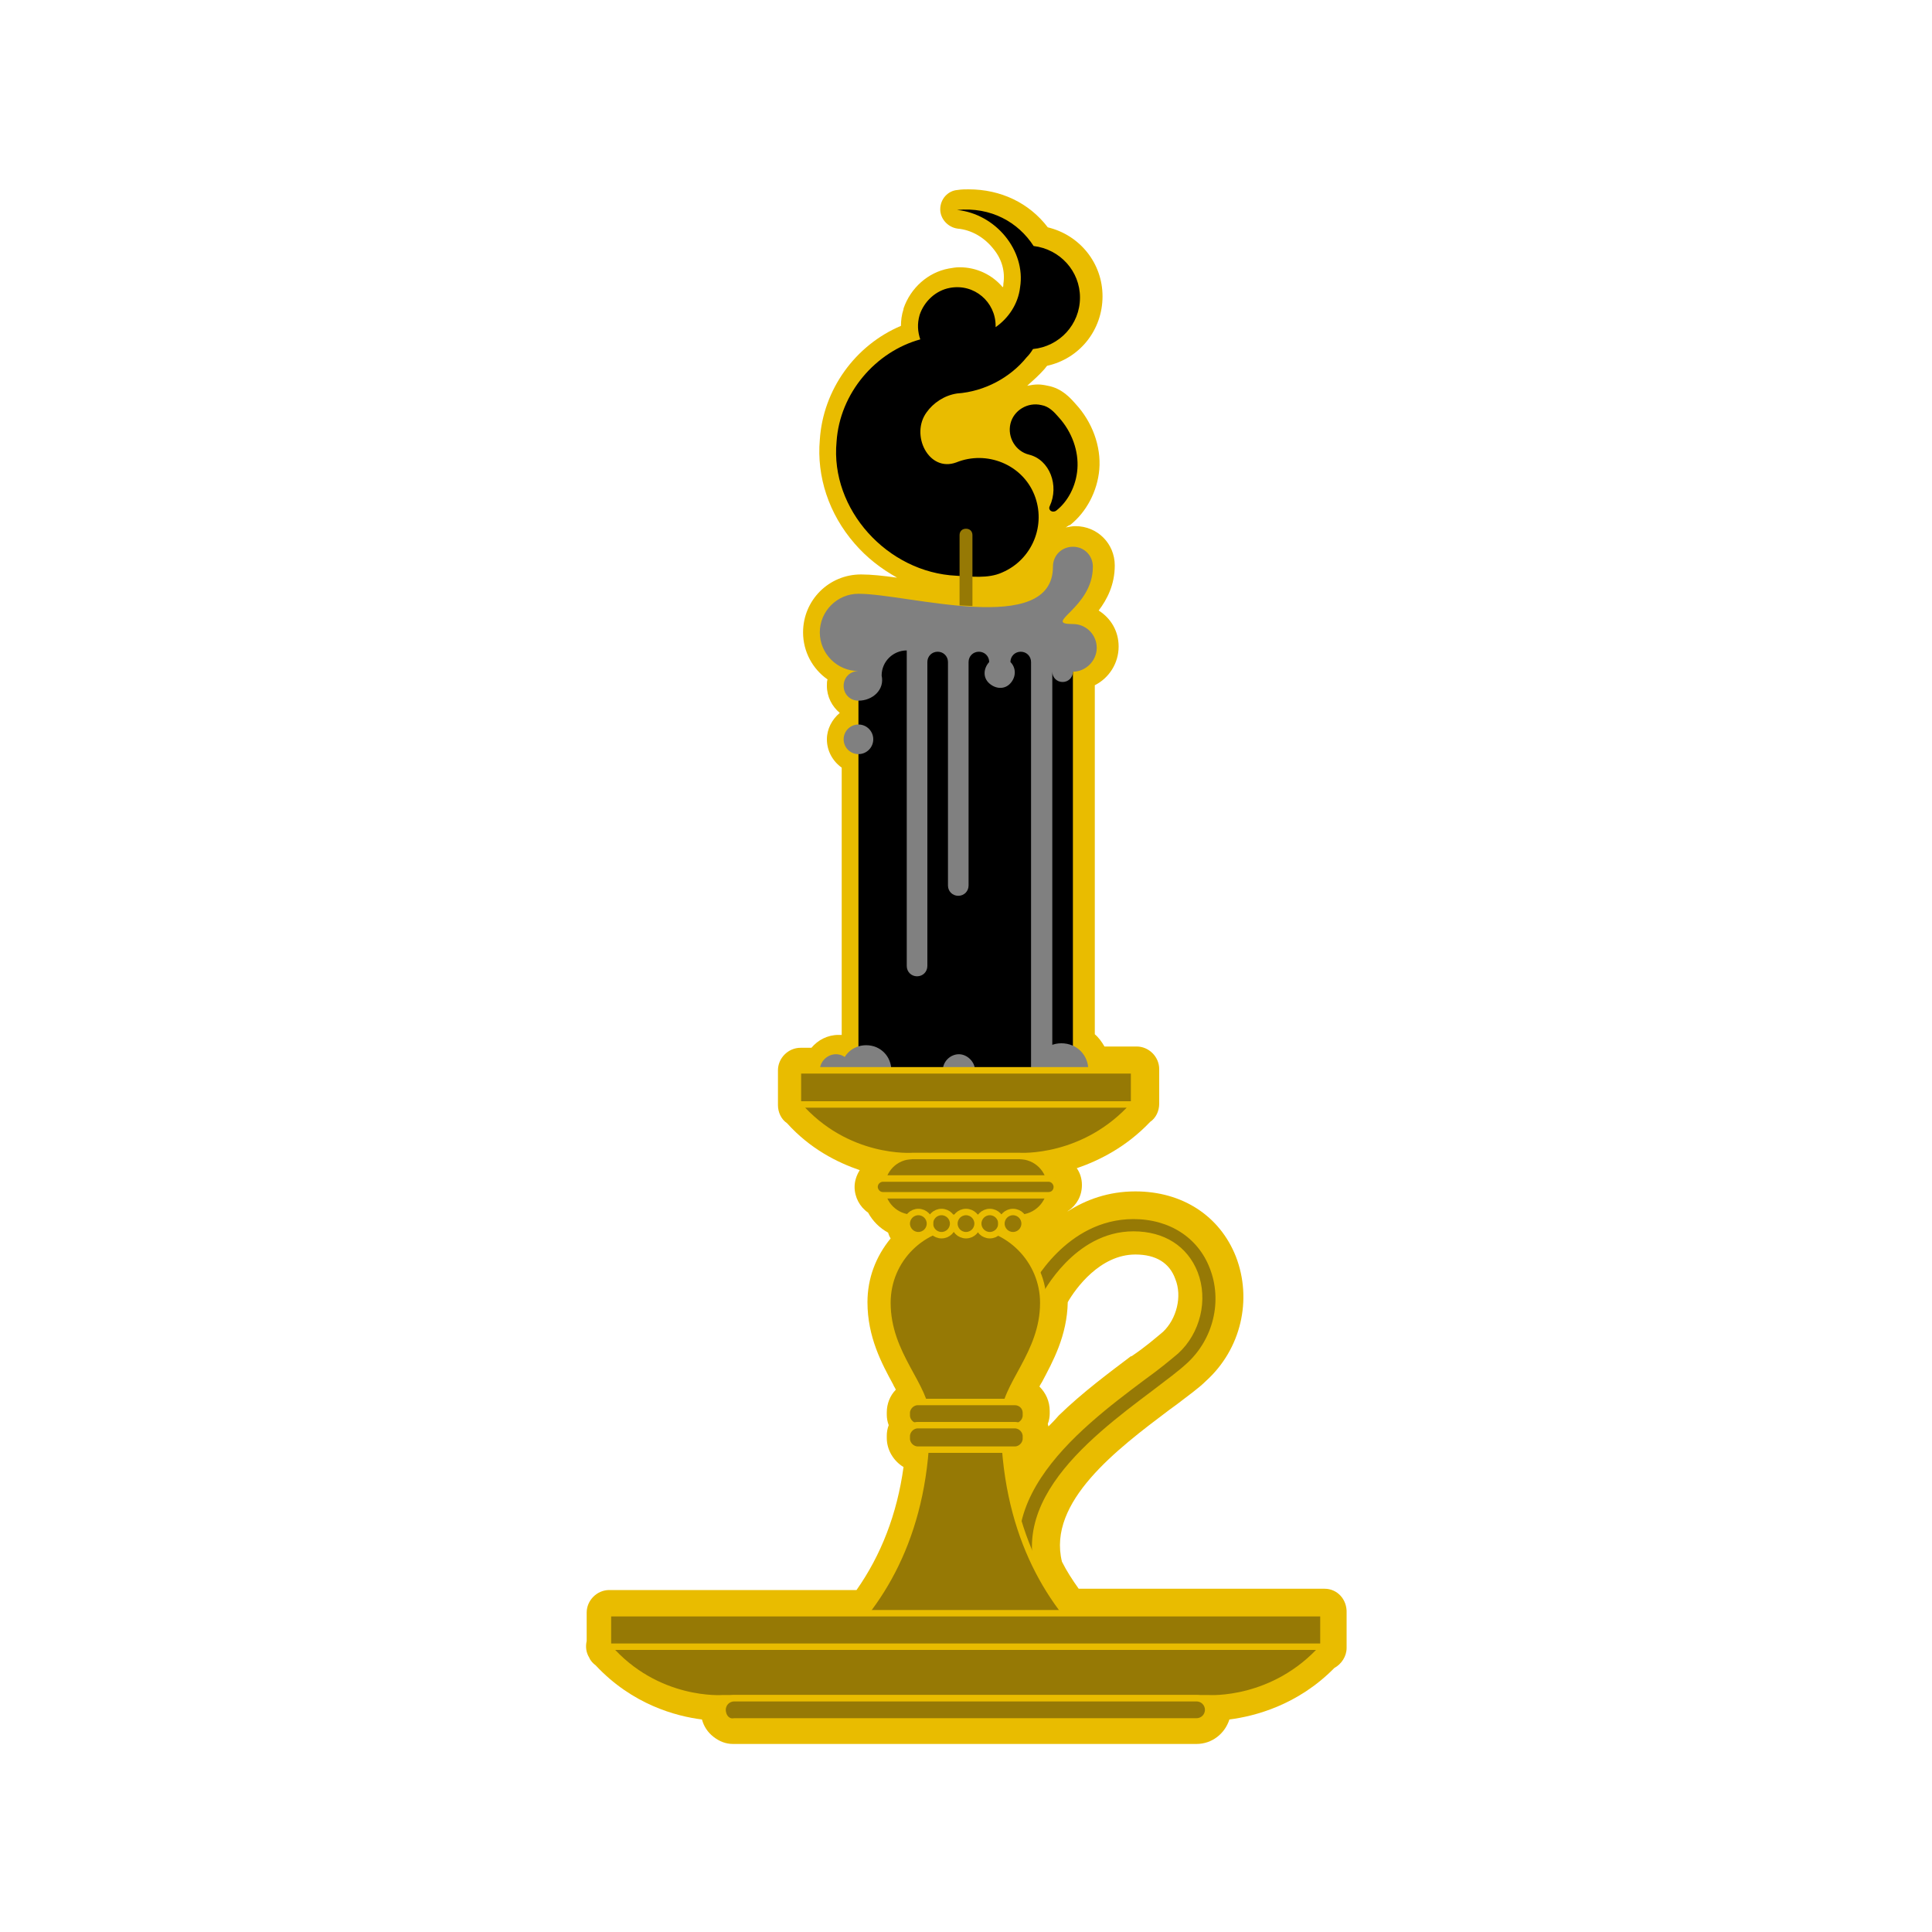
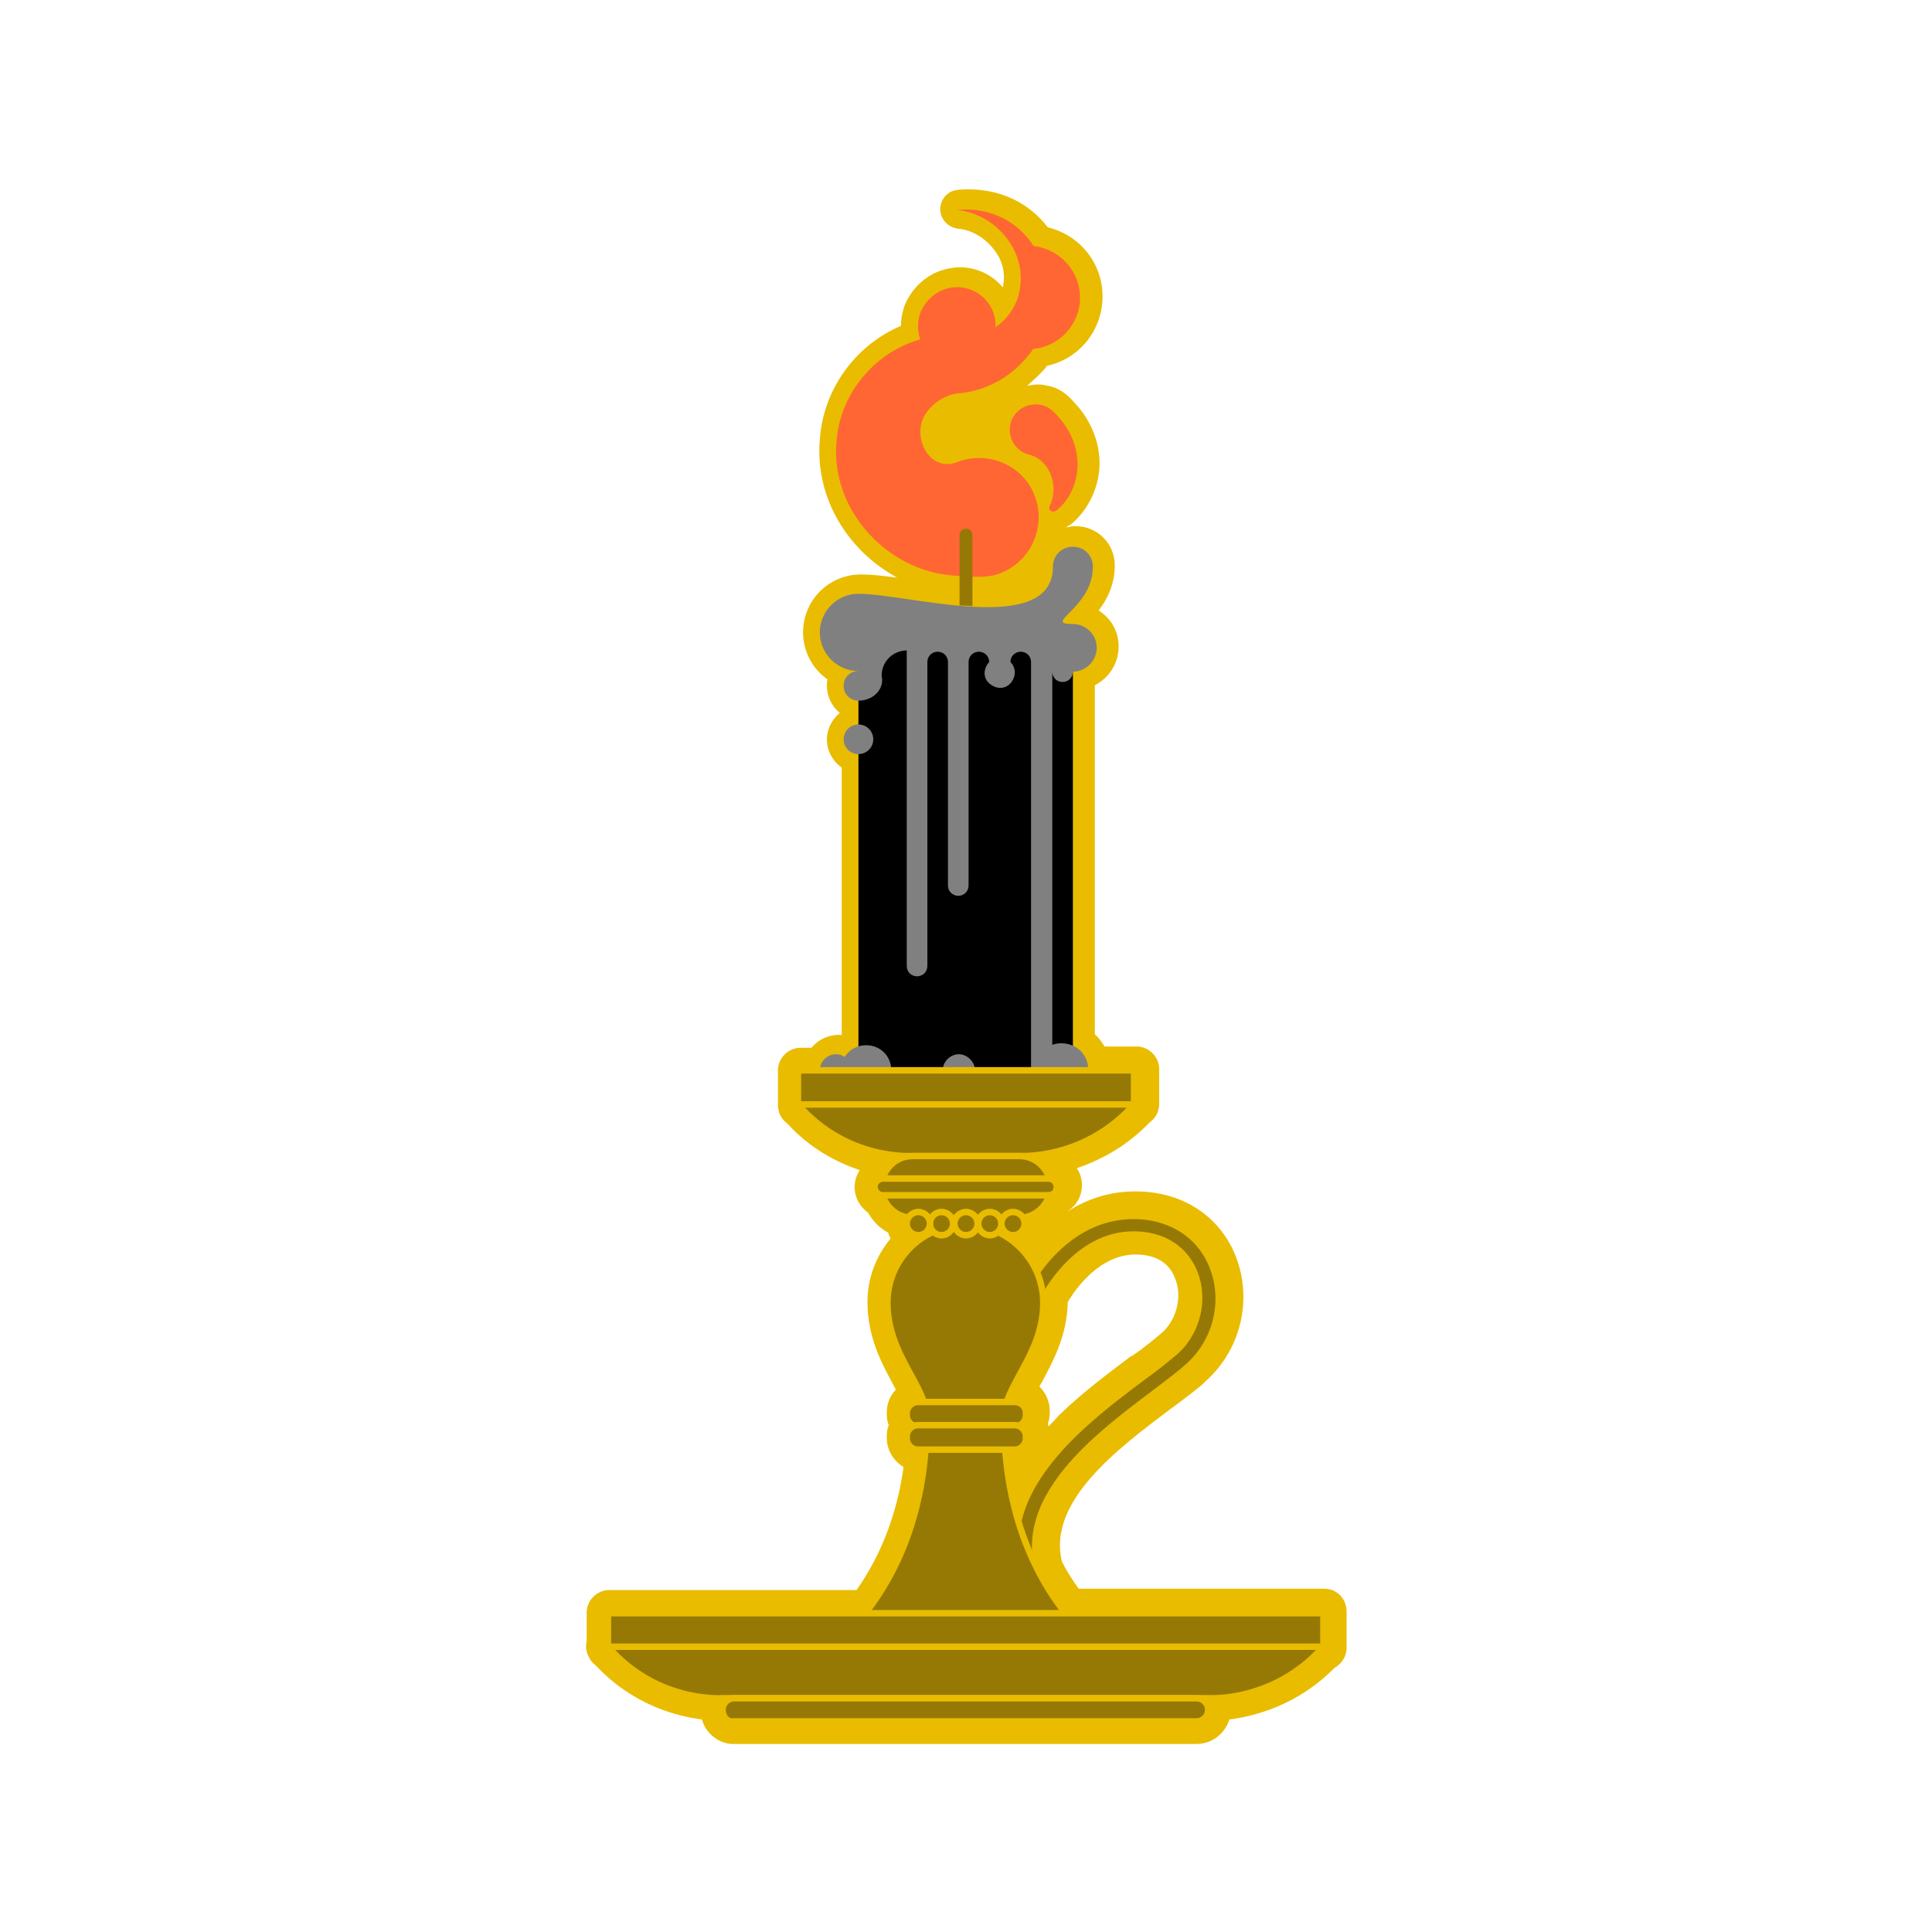
<svg xmlns="http://www.w3.org/2000/svg" version="1.1" id="레이어_1" x="0px" y="0px" viewBox="0 0 300 300" style="enable-background:new 0 0 300 300;" xml:space="preserve">
  <style type="text/css">
	.st0{fill:#E9BC00;}
	.st1{fill:#967905;stroke:#E9BC00;stroke-linecap:round;stroke-linejoin:round;stroke-miterlimit:10;}
	.st2{fill:#808080;}
- 	.st3{fill:#967905;}
+ 	.st3{fill:#FF6633;}
+ 	.st4{fill:#967905;}
</style>
-   <path class="st0" d="M205.7,246.7h-38.2c-1-1.4-1.9-2.8-2.6-4.2c-2.3-9.3,8.6-17.5,16.7-23.6l1.1-0.8c1.8-1.4,3.4-2.5,4.6-3.7  c5.4-4.9,7.2-12.6,4.6-19.3c-2.5-6.3-8.3-10.1-15.6-10.1c-4.2,0-7.7,1.3-10.5,3.1c0,0,0-0.1,0.1-0.1c1.3-0.9,2.1-2.3,2.1-4  c0-1-0.3-1.9-0.8-2.6c3.5-1.2,7.7-3.3,11.4-7.2c0.9-0.6,1.4-1.7,1.4-2.8v-5.4c0-1.9-1.6-3.5-3.5-3.5h-5c-0.4-0.7-0.9-1.4-1.5-1.9  v-54.2c2.2-1.1,3.7-3.4,3.7-6c0-2.4-1.2-4.4-3.1-5.6c1.3-1.7,2.5-4,2.5-7c0-3.4-2.7-6.1-6.1-6.1c-0.5,0-1,0.1-1.5,0.2  c0.1-0.1,0.2-0.1,0.3-0.2c0.1-0.1,0.2-0.1,0.4-0.2c2.5-2,4.2-5.2,4.5-8.6c0.3-3.6-1.1-7.4-3.7-10.2c-0.8-0.9-2.1-2.4-4.3-2.8  c-0.5-0.1-1-0.2-1.5-0.2c-0.6,0-1.2,0.1-1.7,0.2c0.9-0.8,1.8-1.6,2.6-2.5c0.2-0.2,0.3-0.4,0.5-0.6c5-1.1,8.6-5.5,8.6-10.8  c0-5.1-3.5-9.5-8.5-10.7c-2.9-3.8-7.3-5.9-12.3-5.9h0c-0.5,0-1.1,0-1.7,0.1c-1.5,0.1-2.7,1.4-2.7,3c0,1.5,1.2,2.8,2.7,3  c2.2,0.2,4.2,1.4,5.6,3.2c1.3,1.6,1.8,3.5,1.5,5.4c0,0,0,0.1,0,0.1c0,0.1,0,0.3-0.1,0.4c-1.6-1.9-4-3.1-6.7-3.1  c-0.6,0-1.1,0.1-1.7,0.2c-3.2,0.6-5.9,3-7,6.2c0,0,0,0.1,0,0.1c-0.3,0.9-0.4,1.8-0.4,2.6c-7.1,3-12.1,9.9-12.6,17.7  c-0.5,5.7,1.4,11.5,5.4,16.1c1.9,2.2,4.1,3.9,6.6,5.3c-2.2-0.3-4-0.5-5.6-0.5c-5,0-9,4-9,9c0,3,1.5,5.7,3.8,7.3  c-0.1,0.3-0.1,0.6-0.1,1c0,1.7,0.8,3.2,2,4.2c-1.2,1-2,2.5-2,4.1c0,1.8,0.9,3.4,2.3,4.4v41.5c0,0,0,0,0,0c-0.2,0-0.3,0-0.5,0  c-1.7,0-3.2,0.8-4.2,2h-1.7c-1.9,0-3.5,1.6-3.5,3.5v5.4c0,1.1,0.5,2.2,1.4,2.8c3.6,4,7.8,6.1,11.3,7.3c-0.5,0.8-0.8,1.7-0.8,2.6  c0,1.6,0.8,3.1,2.1,4c0.7,1.3,1.8,2.4,3.1,3.1c0.1,0.3,0.2,0.6,0.4,0.9c-2.3,2.8-3.6,6.2-3.6,9.9c0,5.4,2.2,9.5,4,12.8  c0.1,0.3,0.3,0.5,0.4,0.8c-0.9,0.9-1.4,2.2-1.4,3.5v0.4c0,0.5,0.1,1.1,0.3,1.6c-0.2,0.5-0.3,1.1-0.3,1.6v0.4c0,1.9,1.1,3.6,2.6,4.5  c-1,7.3-3.5,13.7-7.3,19.1H94.6c-1.9,0-3.5,1.6-3.5,3.5v4.4c-0.2,0.9-0.1,1.8,0.4,2.6c0.2,0.5,0.6,0.9,1,1.2  c5.7,6.1,12.5,7.9,16.5,8.4c0.3,1.1,0.9,2,1.8,2.7c0.9,0.7,1.9,1.1,3,1.1c0.2,0,0.3,0,0.5,0h71.5c2.4,0,4.4-1.6,5.1-3.8  c3.9-0.5,10.6-2.2,16.3-8c1.1-0.6,1.9-1.8,1.9-3.1v-5.4C209.2,248.3,207.6,246.7,205.7,246.7z M162.8,221.5c0-0.1-0.1-0.3-0.1-0.4  c0.2-0.5,0.3-1.1,0.3-1.6v-0.4c0-1.5-0.6-2.8-1.6-3.8c0.1-0.2,0.2-0.4,0.4-0.7c1.7-3.2,3.9-7.2,4-12.4c1.2-2.1,5-7.4,10.5-7.4  c3.2,0,5.3,1.3,6.2,3.8c1.1,2.7,0.2,6.2-1.9,8.2c-1.2,1-2.8,2.4-4.9,3.8c0,0,0,0-0.1,0c-3.3,2.5-7.5,5.6-11.2,9.2  C163.8,220.5,163.3,221,162.8,221.5z" />
+   <path class="st0" d="M205.7,246.7h-38.2c-1-1.4-1.9-2.8-2.6-4.2c-2.3-9.3,8.6-17.5,16.7-23.6l1.1-0.8c1.8-1.4,3.4-2.5,4.6-3.7  c5.4-4.9,7.2-12.6,4.6-19.3c-2.5-6.3-8.3-10.1-15.6-10.1c-4.2,0-7.7,1.3-10.5,3.1c0,0,0-0.1,0.1-0.1c1.3-0.9,2.1-2.3,2.1-4  c0-1-0.3-1.9-0.8-2.6c3.5-1.2,7.7-3.3,11.4-7.2c0.9-0.6,1.4-1.7,1.4-2.8V166c0-1.9-1.6-3.5-3.5-3.5h-5c-0.4-0.7-0.9-1.4-1.5-1.9  v-54.2c2.2-1.1,3.7-3.4,3.7-6c0-2.4-1.2-4.4-3.1-5.6c1.3-1.7,2.5-4,2.5-7c0-3.4-2.7-6.1-6.1-6.1c-0.5,0-1,0.1-1.5,0.2  c0.1-0.1,0.2-0.1,0.3-0.2s0.2-0.1,0.4-0.2c2.5-2,4.2-5.2,4.5-8.6c0.3-3.6-1.1-7.4-3.7-10.2c-0.8-0.9-2.1-2.4-4.3-2.8  c-0.5-0.1-1-0.2-1.5-0.2c-0.6,0-1.2,0.1-1.7,0.2c0.9-0.8,1.8-1.6,2.6-2.5c0.2-0.2,0.3-0.4,0.5-0.6c5-1.1,8.6-5.5,8.6-10.8  c0-5.1-3.5-9.5-8.5-10.7c-2.9-3.8-7.3-5.9-12.3-5.9l0,0c-0.5,0-1.1,0-1.7,0.1c-1.5,0.1-2.7,1.4-2.7,3c0,1.5,1.2,2.8,2.7,3  c2.2,0.2,4.2,1.4,5.6,3.2c1.3,1.6,1.8,3.5,1.5,5.4v0.1c0,0.1,0,0.3-0.1,0.4c-1.6-1.9-4-3.1-6.7-3.1c-0.6,0-1.1,0.1-1.7,0.2  c-3.2,0.6-5.9,3-7,6.2V48c-0.3,0.9-0.4,1.8-0.4,2.6c-7.1,3-12.1,9.9-12.6,17.7c-0.5,5.7,1.4,11.5,5.4,16.1c1.9,2.2,4.1,3.9,6.6,5.3  c-2.2-0.3-4-0.5-5.6-0.5c-5,0-9,4-9,9c0,3,1.5,5.7,3.8,7.3c-0.1,0.3-0.1,0.6-0.1,1c0,1.7,0.8,3.2,2,4.2c-1.2,1-2,2.5-2,4.1  c0,1.8,0.9,3.4,2.3,4.4v41.5l0,0c-0.2,0-0.3,0-0.5,0c-1.7,0-3.2,0.8-4.2,2h-1.7c-1.9,0-3.5,1.6-3.5,3.5v5.4c0,1.1,0.5,2.2,1.4,2.8  c3.6,4,7.8,6.1,11.3,7.3c-0.5,0.8-0.8,1.7-0.8,2.6c0,1.6,0.8,3.1,2.1,4c0.7,1.3,1.8,2.4,3.1,3.1c0.1,0.3,0.2,0.6,0.4,0.9  c-2.3,2.8-3.6,6.2-3.6,9.9c0,5.4,2.2,9.5,4,12.8c0.1,0.3,0.3,0.5,0.4,0.8c-0.9,0.9-1.4,2.2-1.4,3.5v0.4c0,0.5,0.1,1.1,0.3,1.6  c-0.2,0.5-0.3,1.1-0.3,1.6v0.4c0,1.9,1.1,3.6,2.6,4.5c-1,7.3-3.5,13.7-7.3,19.1H94.6c-1.9,0-3.5,1.6-3.5,3.5v4.4  c-0.2,0.9-0.1,1.8,0.4,2.6c0.2,0.5,0.6,0.9,1,1.2c5.7,6.1,12.5,7.9,16.5,8.4c0.3,1.1,0.9,2,1.8,2.7s1.9,1.1,3,1.1c0.2,0,0.3,0,0.5,0  h71.5c2.4,0,4.4-1.6,5.1-3.8c3.9-0.5,10.6-2.2,16.3-8c1.1-0.6,1.9-1.8,1.9-3.1v-5.4C209.2,248.3,207.6,246.7,205.7,246.7z   M162.8,221.5c0-0.1-0.1-0.3-0.1-0.4c0.2-0.5,0.3-1.1,0.3-1.6v-0.4c0-1.5-0.6-2.8-1.6-3.8c0.1-0.2,0.2-0.4,0.4-0.7  c1.7-3.2,3.9-7.2,4-12.4c1.2-2.1,5-7.4,10.5-7.4c3.2,0,5.3,1.3,6.2,3.8c1.1,2.7,0.2,6.2-1.9,8.2c-1.2,1-2.8,2.4-4.9,3.8  c0,0,0,0-0.1,0c-3.3,2.5-7.5,5.6-11.2,9.2C163.8,220.5,163.3,221,162.8,221.5z" />
  <g>
    <path class="st1" d="M163,252c-0.5,0-0.9-0.2-1.2-0.6c-12.1-16.8,5.3-29.8,15.7-37.6c2.1-1.5,3.8-2.9,5.1-4c3.3-3,4.5-8,2.9-12.1   c-1.5-3.8-4.9-6-9.5-6c-8.9,0-13.7,9.5-13.8,9.6c-0.4,0.7-1.3,1-2,0.7c-0.7-0.4-1-1.3-0.7-2c0.2-0.5,5.7-11.2,16.5-11.2   c5.8,0,10.4,3,12.3,7.9c2.1,5.3,0.6,11.5-3.7,15.4c-1.3,1.2-3.2,2.6-5.3,4.2c-10.1,7.6-25.5,19.1-15.1,33.5   c0.5,0.7,0.3,1.6-0.3,2.1C163.6,251.9,163.3,252,163,252z" />
  </g>
  <rect x="133.3" y="98.2" width="33.3" height="68" />
  <g>
    <circle class="st2" cx="133.3" cy="114.8" r="2.3" />
    <path class="st2" d="M133.3,108.8c-1.3,0-2.3-1-2.3-2.3s1-2.3,2.3-2.3c-3.3,0-6-2.7-6-6s2.7-6,6-6c7.7,0,30.2,6.8,30.2-4.2   c0-1.8,1.4-3.1,3.1-3.1c1.8,0,3.1,1.4,3.1,3.1c0,6.5-8,8.9-3.1,8.9c2.1,0,3.7,1.7,3.7,3.7s-1.7,3.7-3.7,3.7l0,0   c0,0.9-0.7,1.6-1.6,1.6c-0.9,0-1.6-0.7-1.6-1.6v62.1h-3.3v-63.6c0-0.9-0.7-1.6-1.6-1.6s-1.6,0.7-1.6,1.6c0.9,0.9,0.9,2.3,0,3.3   s-2.3,0.9-3.3,0s-0.9-2.3,0-3.3c0-0.9-0.7-1.6-1.6-1.6s-1.6,0.7-1.6,1.6l0,0v34.7c0,0.9-0.7,1.6-1.6,1.6s-1.6-0.7-1.6-1.6v-34.7   l0,0c0-0.9-0.7-1.6-1.6-1.6s-1.6,0.7-1.6,1.6v-0.4V150c0,0.9-0.7,1.6-1.6,1.6s-1.6-0.7-1.6-1.6v-49c-2.1,0-3.9,1.7-3.9,3.9   C137.4,107.1,135.5,108.8,133.3,108.8z" />
    <path class="st2" d="M160.6,166.2c0-2.2,1.8-4.2,4.2-4.2s4.2,1.8,4.2,4.2H160.6z" />
    <path class="st2" d="M127.3,166.2c0-1.4,1.2-2.5,2.5-2.5c1.4,0,2.5,1.2,2.5,2.5H127.3z" />
    <path class="st2" d="M146.4,166.2c0-1.4,1.2-2.5,2.5-2.5s2.5,1.2,2.5,2.5H146.4z" />
    <path class="st2" d="M130.6,166.2c0-2.2,1.7-3.9,3.9-3.9s3.9,1.7,3.9,3.9H130.6z" />
  </g>
  <g>
    <rect x="123.9" y="166.2" class="st1" width="52.2" height="5.4" />
    <path class="st1" d="M158.3,189.1h-16.6c-2.6,0-4.8-2.1-4.8-4.8l0,0c0-2.6,2.1-4.8,4.8-4.8h16.6c2.6,0,4.8,2.1,4.8,4.8l0,0   C163.1,186.9,160.9,189.1,158.3,189.1z" />
    <path class="st1" d="M162.8,185.6h-25.7c-0.8,0-1.3-0.7-1.3-1.3l0,0c0-0.8,0.7-1.3,1.3-1.3h25.7c0.8,0,1.3,0.7,1.3,1.3l0,0   C164.1,185,163.6,185.6,162.8,185.6z" />
    <path class="st1" d="M141.7,179.5c0,0-10.2,0.8-17.8-8h52.2c-7.7,8.7-17.8,8-17.8,8H141.7z" />
    <path class="st1" d="M112.3,264.7c4.4,0,31.6-9.7,31.6-44.5c0-5-6.1-9.8-6.1-17.9c0-6.8,5.5-12.1,12.1-12.1   c6.7,0,12.1,5.5,12.1,12.1c0,8-6.1,12.8-6.1,17.9c0,34.9,27.3,44.5,31.6,44.5H112.3z" />
    <circle class="st1" cx="150" cy="190" r="1.8" />
    <circle class="st1" cx="153.7" cy="190" r="1.8" />
    <circle class="st1" cx="157.3" cy="190" r="1.8" />
    <rect x="94.4" y="250.5" class="st1" width="111.1" height="5.4" />
    <path class="st1" d="M112.2,263.7c0,0-10.2,0.8-17.8-8h111.1c-7.7,8.7-17.8,8-17.8,8H112.2z" />
    <circle class="st1" cx="146.2" cy="190" r="1.8" />
    <circle class="st1" cx="142.6" cy="190" r="1.8" />
    <path class="st1" d="M159.3,219.4v0.4c0,0.9-0.8,1.7-1.7,1.7h-15.1c-0.9,0-1.7-0.8-1.7-1.7v-0.4c0-0.9,0.8-1.7,1.7-1.7h15.1   C158.5,217.7,159.3,218.4,159.3,219.4z" />
    <path class="st1" d="M159.3,223v0.4c0,0.9-0.8,1.7-1.7,1.7h-15.1c-0.9,0-1.7-0.8-1.7-1.7V223c0-0.9,0.8-1.7,1.7-1.7h15.1   C158.5,221.3,159.3,222.1,159.3,223z" />
    <path class="st1" d="M112.2,265.5L112.2,265.5c0-1,0.8-1.8,1.8-1.8h71.8c1,0,1.8,0.8,1.8,1.8l0,0c0,1-0.8,1.8-1.8,1.8H114   C113,267.5,112.2,266.6,112.2,265.5z" />
  </g>
  <g>
-     <path d="M148.6,61.1c4.3-0.3,8.3-2.5,10.8-5.6c0.4-0.4,0.7-0.8,1-1.3c4.1-0.4,7.3-3.8,7.3-8c0-4.1-3.1-7.5-7.2-8   c-2.4-3.7-6.6-6.1-11.9-5.6c6,0.6,10.7,6.3,9.8,12c-0.3,2.6-1.8,4.8-3.8,6.2c0-0.1,0-0.2,0-0.2c0-3.7-3.3-6.6-7.1-5.9   c-2.2,0.4-4,2.1-4.7,4.2c-0.4,1.4-0.3,2.6,0.1,3.8c-6.9,1.9-12.5,8.3-13,15.9c-1,10.5,7.9,20.3,18.6,20.8c2.2,0.1,4.9,0.5,7.1-0.5   c4.7-2,6.9-7.4,5-12.1s-7.4-6.9-12.1-5c-4.3,1.6-7.2-4.3-4.6-7.8C144.9,62.6,146.6,61.4,148.6,61.1z" />
-     <path d="M163,78.6c1.5-3.2,0-7.2-3.2-8c-2.1-0.5-3.4-2.7-2.9-4.8c0.5-2.1,2.7-3.4,4.8-2.9c1.2,0.2,2,1.1,2.7,1.9   c2.1,2.3,3.1,5.3,2.9,8c-0.2,2.7-1.5,5.1-3.3,6.5C163.4,79.7,162.7,79.2,163,78.6L163,78.6z" />
+     <path class="st3" d="M148.6,61.1c4.3-0.3,8.3-2.5,10.8-5.6c0.4-0.4,0.7-0.8,1-1.3c4.1-0.4,7.3-3.8,7.3-8c0-4.1-3.1-7.5-7.2-8   c-2.4-3.7-6.6-6.1-11.9-5.6c6,0.6,10.7,6.3,9.8,12c-0.3,2.6-1.8,4.8-3.8,6.2c0-0.1,0-0.2,0-0.2c0-3.7-3.3-6.6-7.1-5.9   c-2.2,0.4-4,2.1-4.7,4.2c-0.4,1.4-0.3,2.6,0.1,3.8c-6.9,1.9-12.5,8.3-13,15.9c-1,10.5,7.9,20.3,18.6,20.8c2.2,0.1,4.9,0.5,7.1-0.5   c4.7-2,6.9-7.4,5-12.1s-7.4-6.9-12.1-5c-4.3,1.6-7.2-4.3-4.6-7.8C144.9,62.6,146.6,61.4,148.6,61.1z" />
+     <path class="st3" d="M163,78.6c1.5-3.2,0-7.2-3.2-8c-2.1-0.5-3.4-2.7-2.9-4.8c0.5-2.1,2.7-3.4,4.8-2.9c1.2,0.2,2,1.1,2.7,1.9   c2.1,2.3,3.1,5.3,2.9,8c-0.2,2.7-1.5,5.1-3.3,6.5C163.4,79.7,162.7,79.2,163,78.6L163,78.6z" />
  </g>
-   <path class="st3" d="M149,94V83.1c0-0.6,0.4-1,1-1l0,0c0.6,0,1,0.4,1,1v11L149,94z" />
+   <path class="st4" d="M149,94V83.1c0-0.6,0.4-1,1-1l0,0c0.6,0,1,0.4,1,1v11L149,94z" />
</svg>
